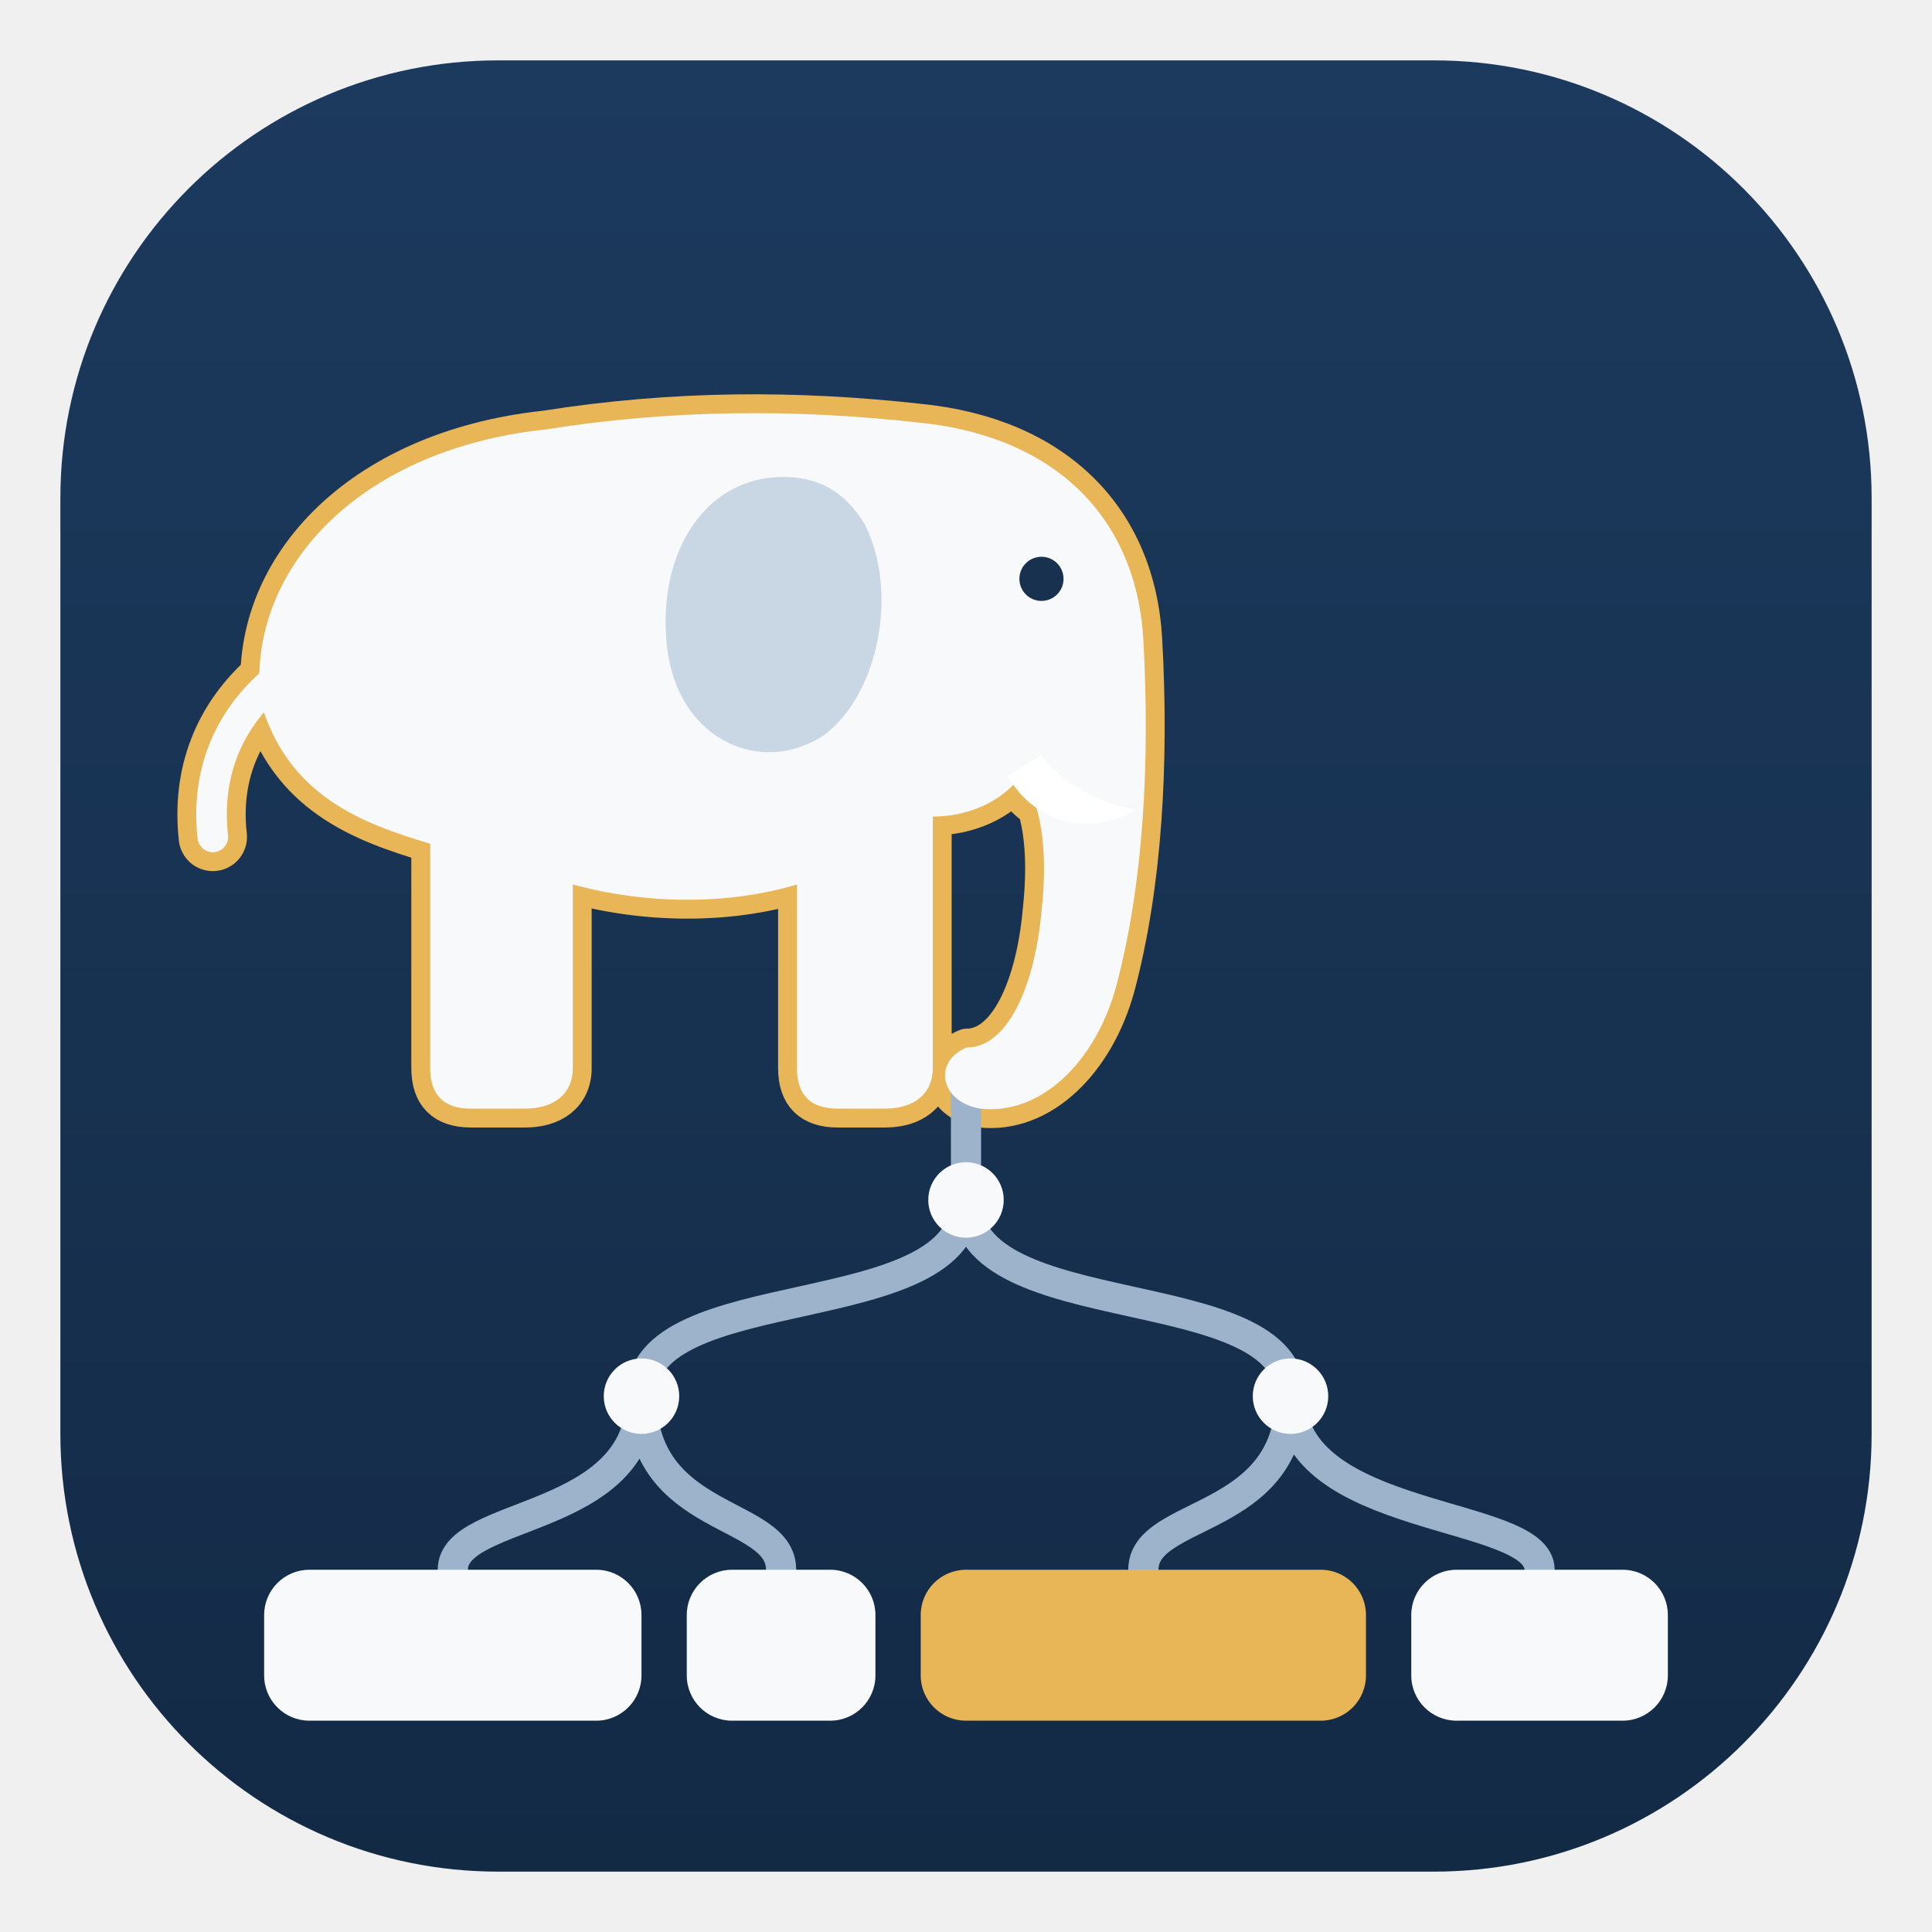
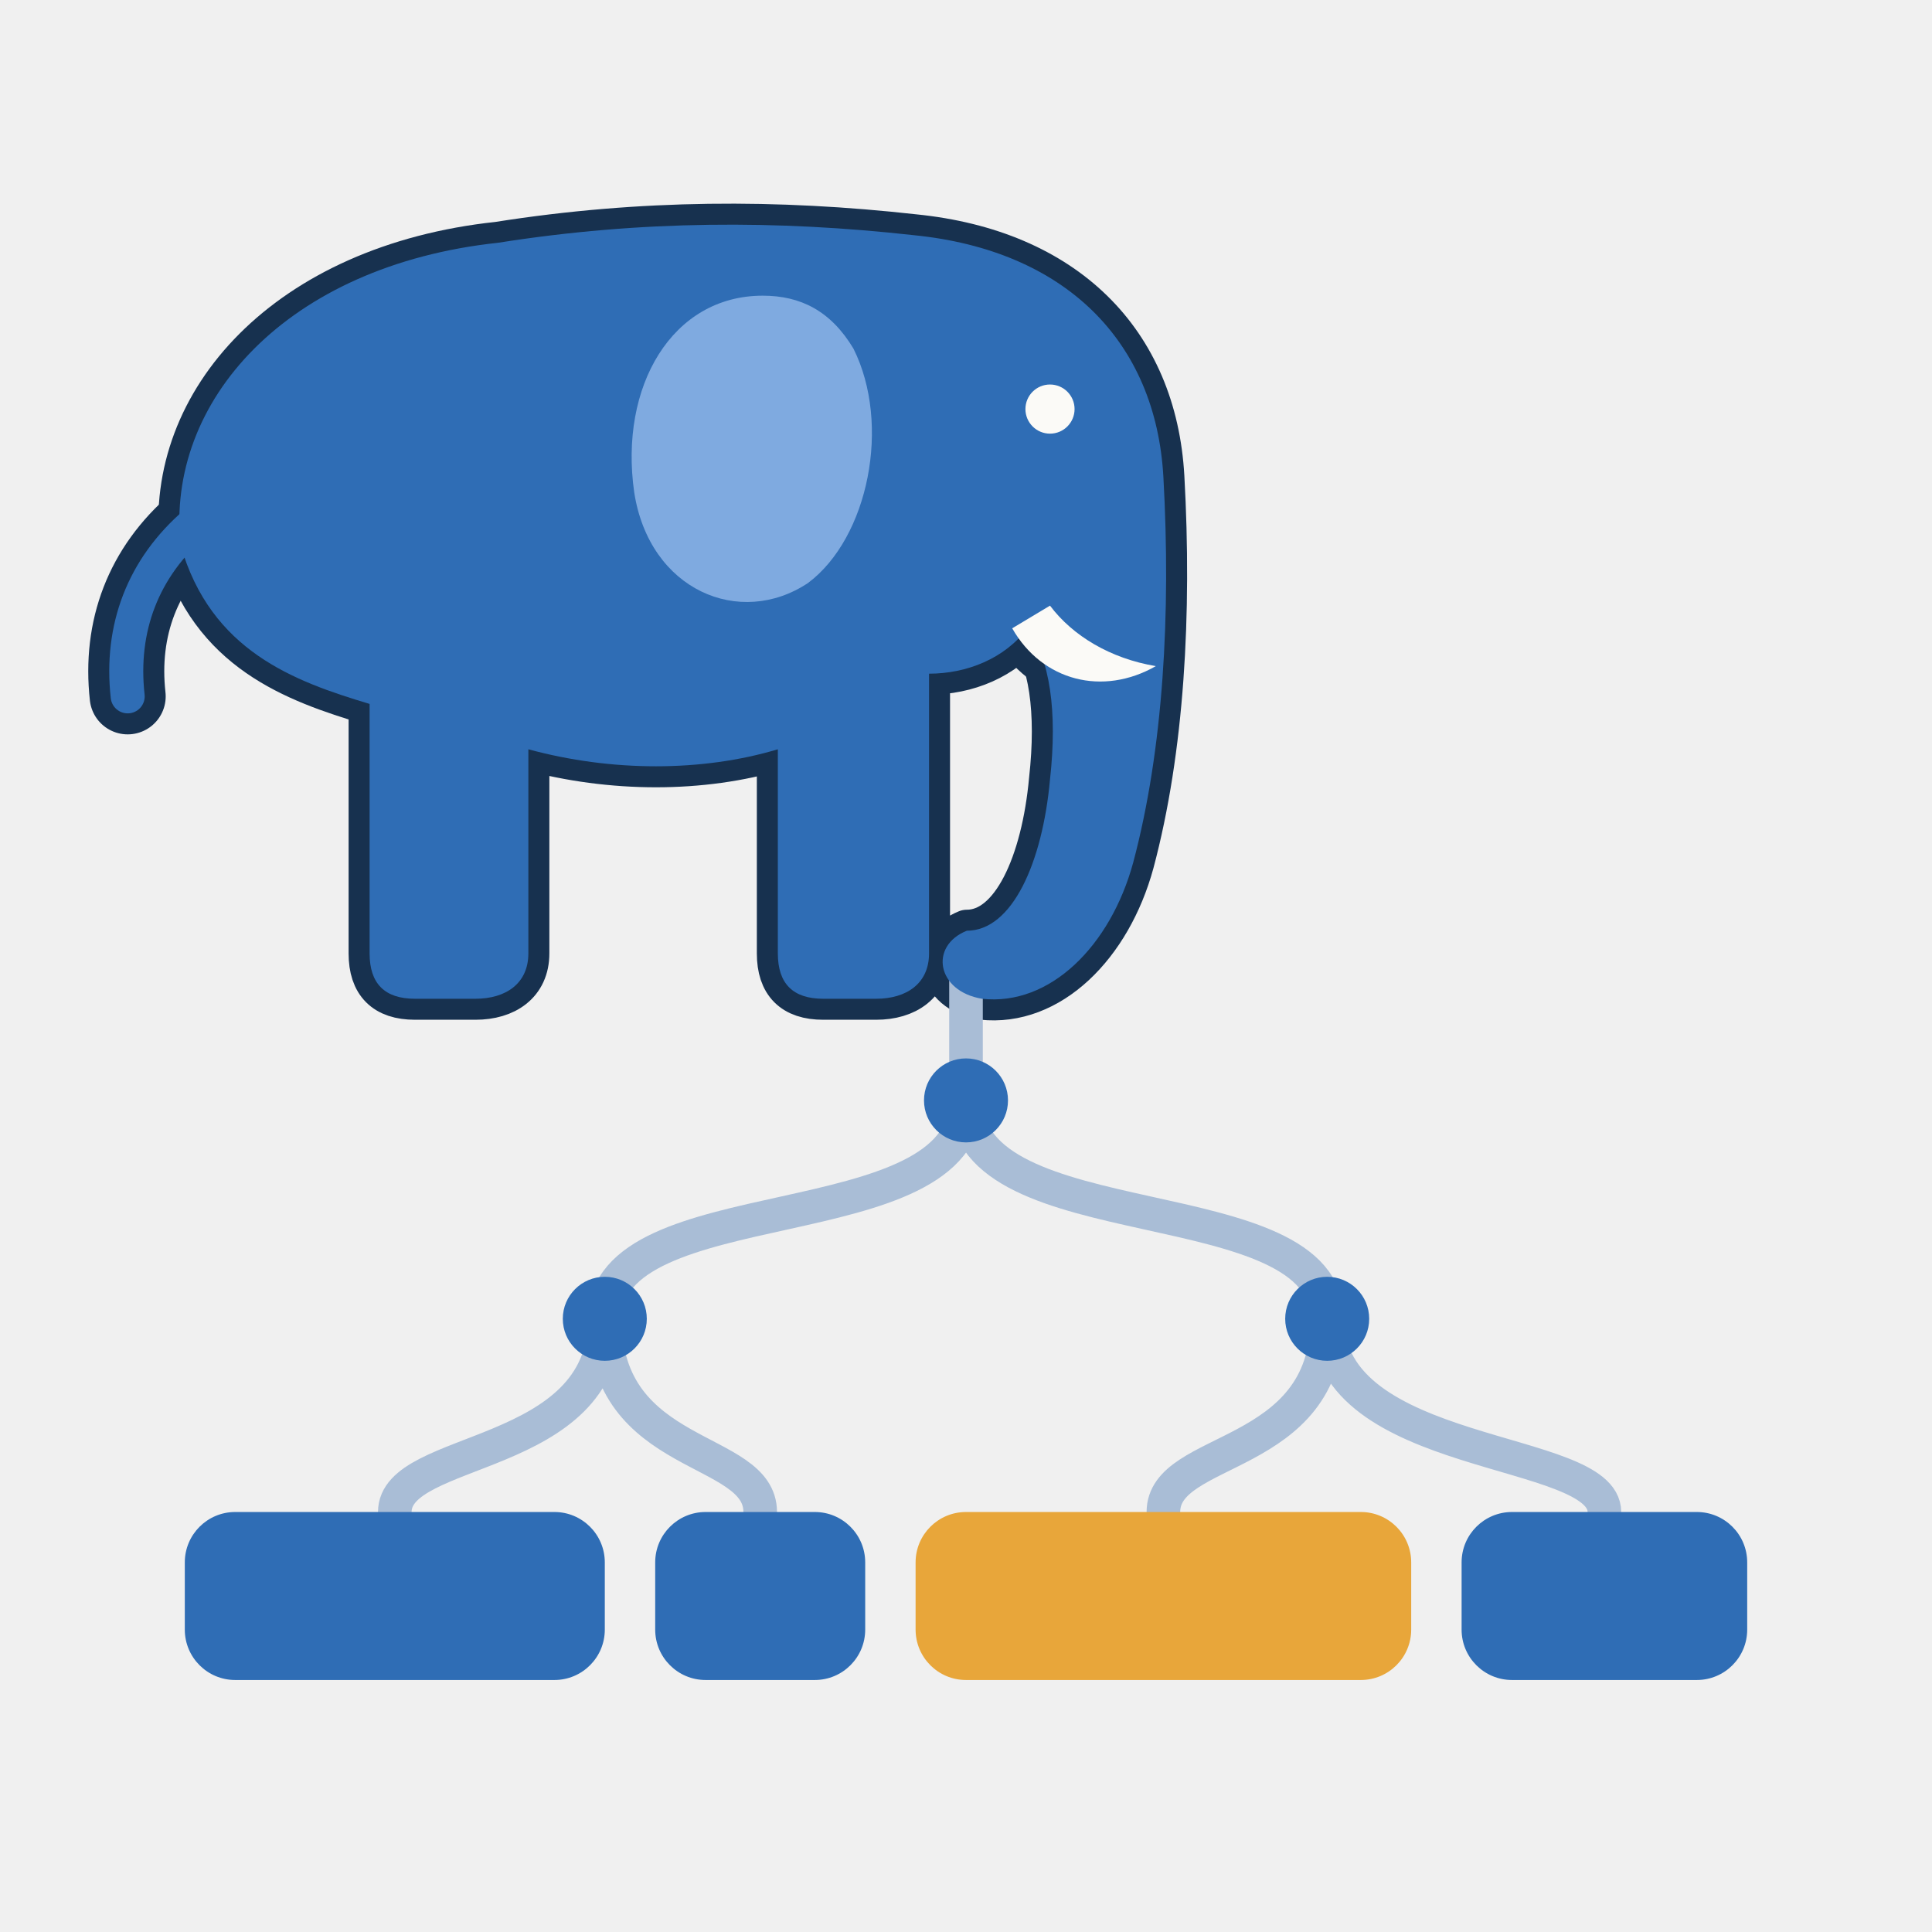
- <svg xmlns="http://www.w3.org/2000/svg" viewBox="0 0 512 512" width="512" height="512">
-   <defs>
-     <linearGradient id="bg" x1="0" y1="0" x2="0" y2="1">
-       <stop offset="0" stop-color="#1C3A5E" />
-       <stop offset="1" stop-color="#132A45" />
-     </linearGradient>
-   </defs>
-   <rect x="16" y="16" width="480" height="480" rx="116" fill="url(#bg)" />
+ <svg xmlns="http://www.w3.org/2000/svg" viewBox="26 56 460 460">
  <g transform="translate(-13.8 25.6) scale(0.9)">
-     <path d="M92 178 C88 140 120 104 176 98 C214 92 250 92 286 96 C326 100 350 124 352 160 C354 196 352 232 344 262 C338 284 322 300 304 298 C292 296 290 284 300 280 C312 280 320 262 322 240 C324 222 322 208 316 200 C310 208 300 212 290 212 L290 286 C290 294 284 298 276 298 L262 298 C254 298 250 294 250 286 L250 232 C230 238 206 238 184 232 L184 286 C184 294 178 298 170 298 L154 298 C146 298 142 294 142 286 L142 220 C122 214 100 206 92 178 Z" fill="#E8B656" stroke="#E8B656" stroke-width="11.111" stroke-linejoin="round" />
-     <path d="M96 172 C82 184 76 200 78 218" stroke="#E8B656" stroke-width="20.111" stroke-linecap="round" fill="none" />
-     <path d="M312 200 C320 214 336 218 350 210 C338 208 328 202 322 194 Z" fill="#E8B656" stroke="#E8B656" stroke-width="11.111" stroke-linejoin="round" />
+     <path d="M92 178 C88 140 120 104 176 98 C214 92 250 92 286 96 C326 100 350 124 352 160 C354 196 352 232 344 262 C338 284 322 300 304 298 C292 296 290 284 300 280 C312 280 320 262 322 240 C324 222 322 208 316 200 C310 208 300 212 290 212 L290 286 C290 294 284 298 276 298 L262 298 C254 298 250 294 250 286 L250 232 C230 238 206 238 184 232 L184 286 C184 294 178 298 170 298 L154 298 C146 298 142 294 142 286 L142 220 C122 214 100 206 92 178 Z" fill="#17314F" stroke="#17314F" stroke-width="11.111" stroke-linejoin="round" />
+     <path d="M96 172 C82 184 76 200 78 218" stroke="#17314F" stroke-width="20.111" stroke-linecap="round" fill="none" />
+     <path d="M312 200 C320 214 336 218 350 210 C338 208 328 202 322 194 Z" fill="#17314F" stroke="#17314F" stroke-width="11.111" stroke-linejoin="round" />
  </g>
-   <path d="M256 288 L256 318 M256 318 C256 352 170 338 170 370 M256 318 C256 352 342 338 342 370 M170 370 C170 404 120.0 400 120.0 416 M170 370 C170 404 207.0 400 207.0 416 M342 370 C342 404 303.0 400 303.0 416 M342 370 C342 404 408.0 400 408.0 416" stroke="#9DB3CB" stroke-width="8" stroke-linecap="round" fill="none" />
-   <rect x="70" y="416" width="100" height="40" rx="12" fill="#F7F9FB" />
-   <rect x="182" y="416" width="50" height="40" rx="12" fill="#F7F9FB" />
-   <rect x="244" y="416" width="118" height="40" rx="12" fill="#E8B656" />
-   <rect x="374" y="416" width="68" height="40" rx="12" fill="#F7F9FB" />
-   <circle cx="256" cy="318" r="10" fill="#F7F9FB" />
-   <circle cx="170" cy="370" r="10" fill="#F7F9FB" />
-   <circle cx="342" cy="370" r="10" fill="#F7F9FB" />
+   <path d="M256 288 L256 318 M256 318 C256 352 170 338 170 370 M256 318 C256 352 342 338 342 370 M170 370 C170 404 120.0 400 120.0 416 M170 370 C170 404 207.0 400 207.0 416 M342 370 C342 404 303.0 400 303.0 416 M342 370 C342 404 408.0 400 408.0 416" stroke="#A9BDD6" stroke-width="8" stroke-linecap="round" fill="none" />
+   <rect x="70" y="416" width="100" height="40" rx="12" fill="#2F6DB5" />
+   <rect x="182" y="416" width="50" height="40" rx="12" fill="#2F6DB5" />
+   <rect x="244" y="416" width="118" height="40" rx="12" fill="#E8A63A" />
+   <rect x="374" y="416" width="68" height="40" rx="12" fill="#2F6DB5" />
+   <circle cx="256" cy="318" r="10" fill="#2F6DB5" />
+   <circle cx="170" cy="370" r="10" fill="#2F6DB5" />
+   <circle cx="342" cy="370" r="10" fill="#2F6DB5" />
  <g transform="translate(-13.8 25.6) scale(0.9)">
-     <path d="M96 172 C82 184 76 200 78 218" stroke="#F7F9FB" stroke-width="9" stroke-linecap="round" fill="none" />
-     <path d="M92 178 C88 140 120 104 176 98 C214 92 250 92 286 96 C326 100 350 124 352 160 C354 196 352 232 344 262 C338 284 322 300 304 298 C292 296 290 284 300 280 C312 280 320 262 322 240 C324 222 322 208 316 200 C310 208 300 212 290 212 L290 286 C290 294 284 298 276 298 L262 298 C254 298 250 294 250 286 L250 232 C230 238 206 238 184 232 L184 286 C184 294 178 298 170 298 L154 298 C146 298 142 294 142 286 L142 220 C122 214 100 206 92 178 Z" fill="#F7F9FB" />
-     <path d="M246 112 C222 112 208 136 212 164 C216 190 240 200 258 188 C274 176 280 146 270 126 C264 116 256 112 246 112 Z" fill="#C9D6E3" />
-     <path d="M312 200 C320 214 336 218 350 210 C338 208 328 202 322 194 Z" fill="#FFFFFF" />
-     <circle cx="322" cy="142" r="6.5" fill="#17314F" />
+     <path d="M96 172 C82 184 76 200 78 218" stroke="#2F6DB5" stroke-width="9" stroke-linecap="round" fill="none" />
+     <path d="M92 178 C88 140 120 104 176 98 C214 92 250 92 286 96 C326 100 350 124 352 160 C354 196 352 232 344 262 C338 284 322 300 304 298 C292 296 290 284 300 280 C312 280 320 262 322 240 C324 222 322 208 316 200 C310 208 300 212 290 212 L290 286 C290 294 284 298 276 298 L262 298 C254 298 250 294 250 286 L250 232 C230 238 206 238 184 232 L184 286 C184 294 178 298 170 298 L154 298 C146 298 142 294 142 286 L142 220 C122 214 100 206 92 178 Z" fill="#2F6DB5" />
+     <path d="M246 112 C222 112 208 136 212 164 C216 190 240 200 258 188 C274 176 280 146 270 126 C264 116 256 112 246 112 Z" fill="#7FAAE0" />
+     <path d="M312 200 C320 214 336 218 350 210 C338 208 328 202 322 194 Z" fill="#FBFAF7" />
+     <circle cx="322" cy="142" r="6.5" fill="#FBFAF7" />
  </g>
</svg>
